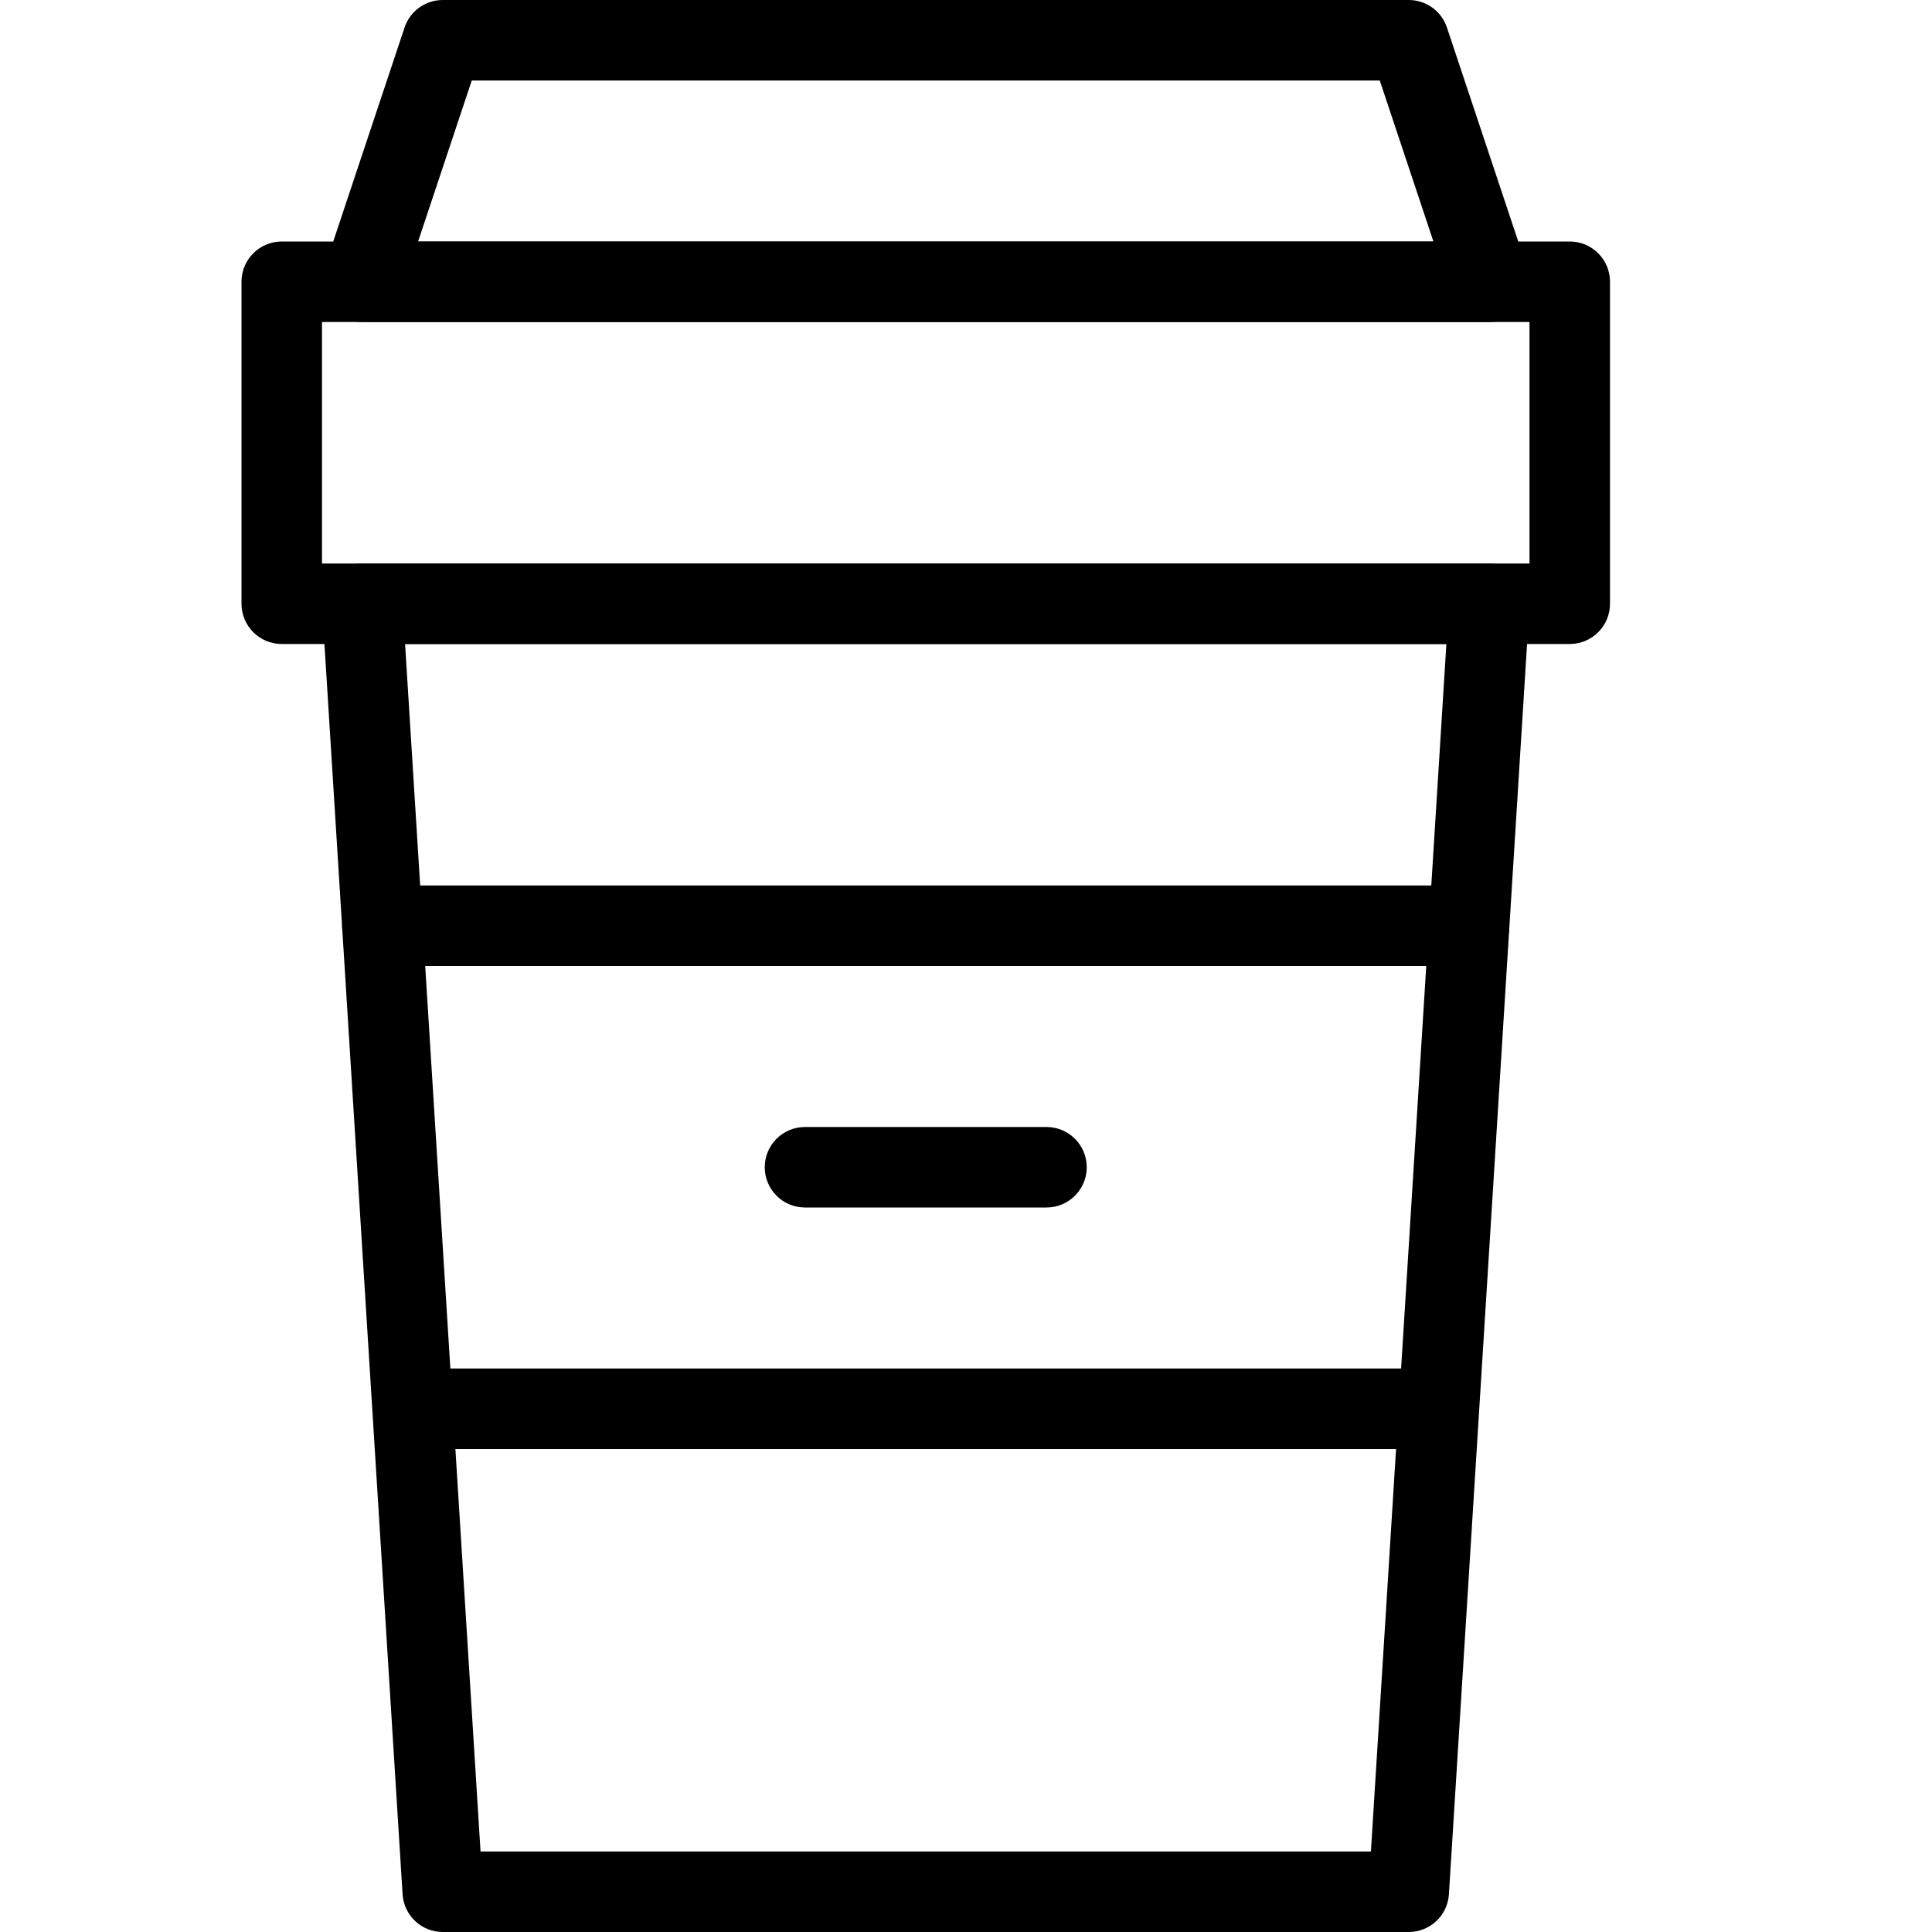
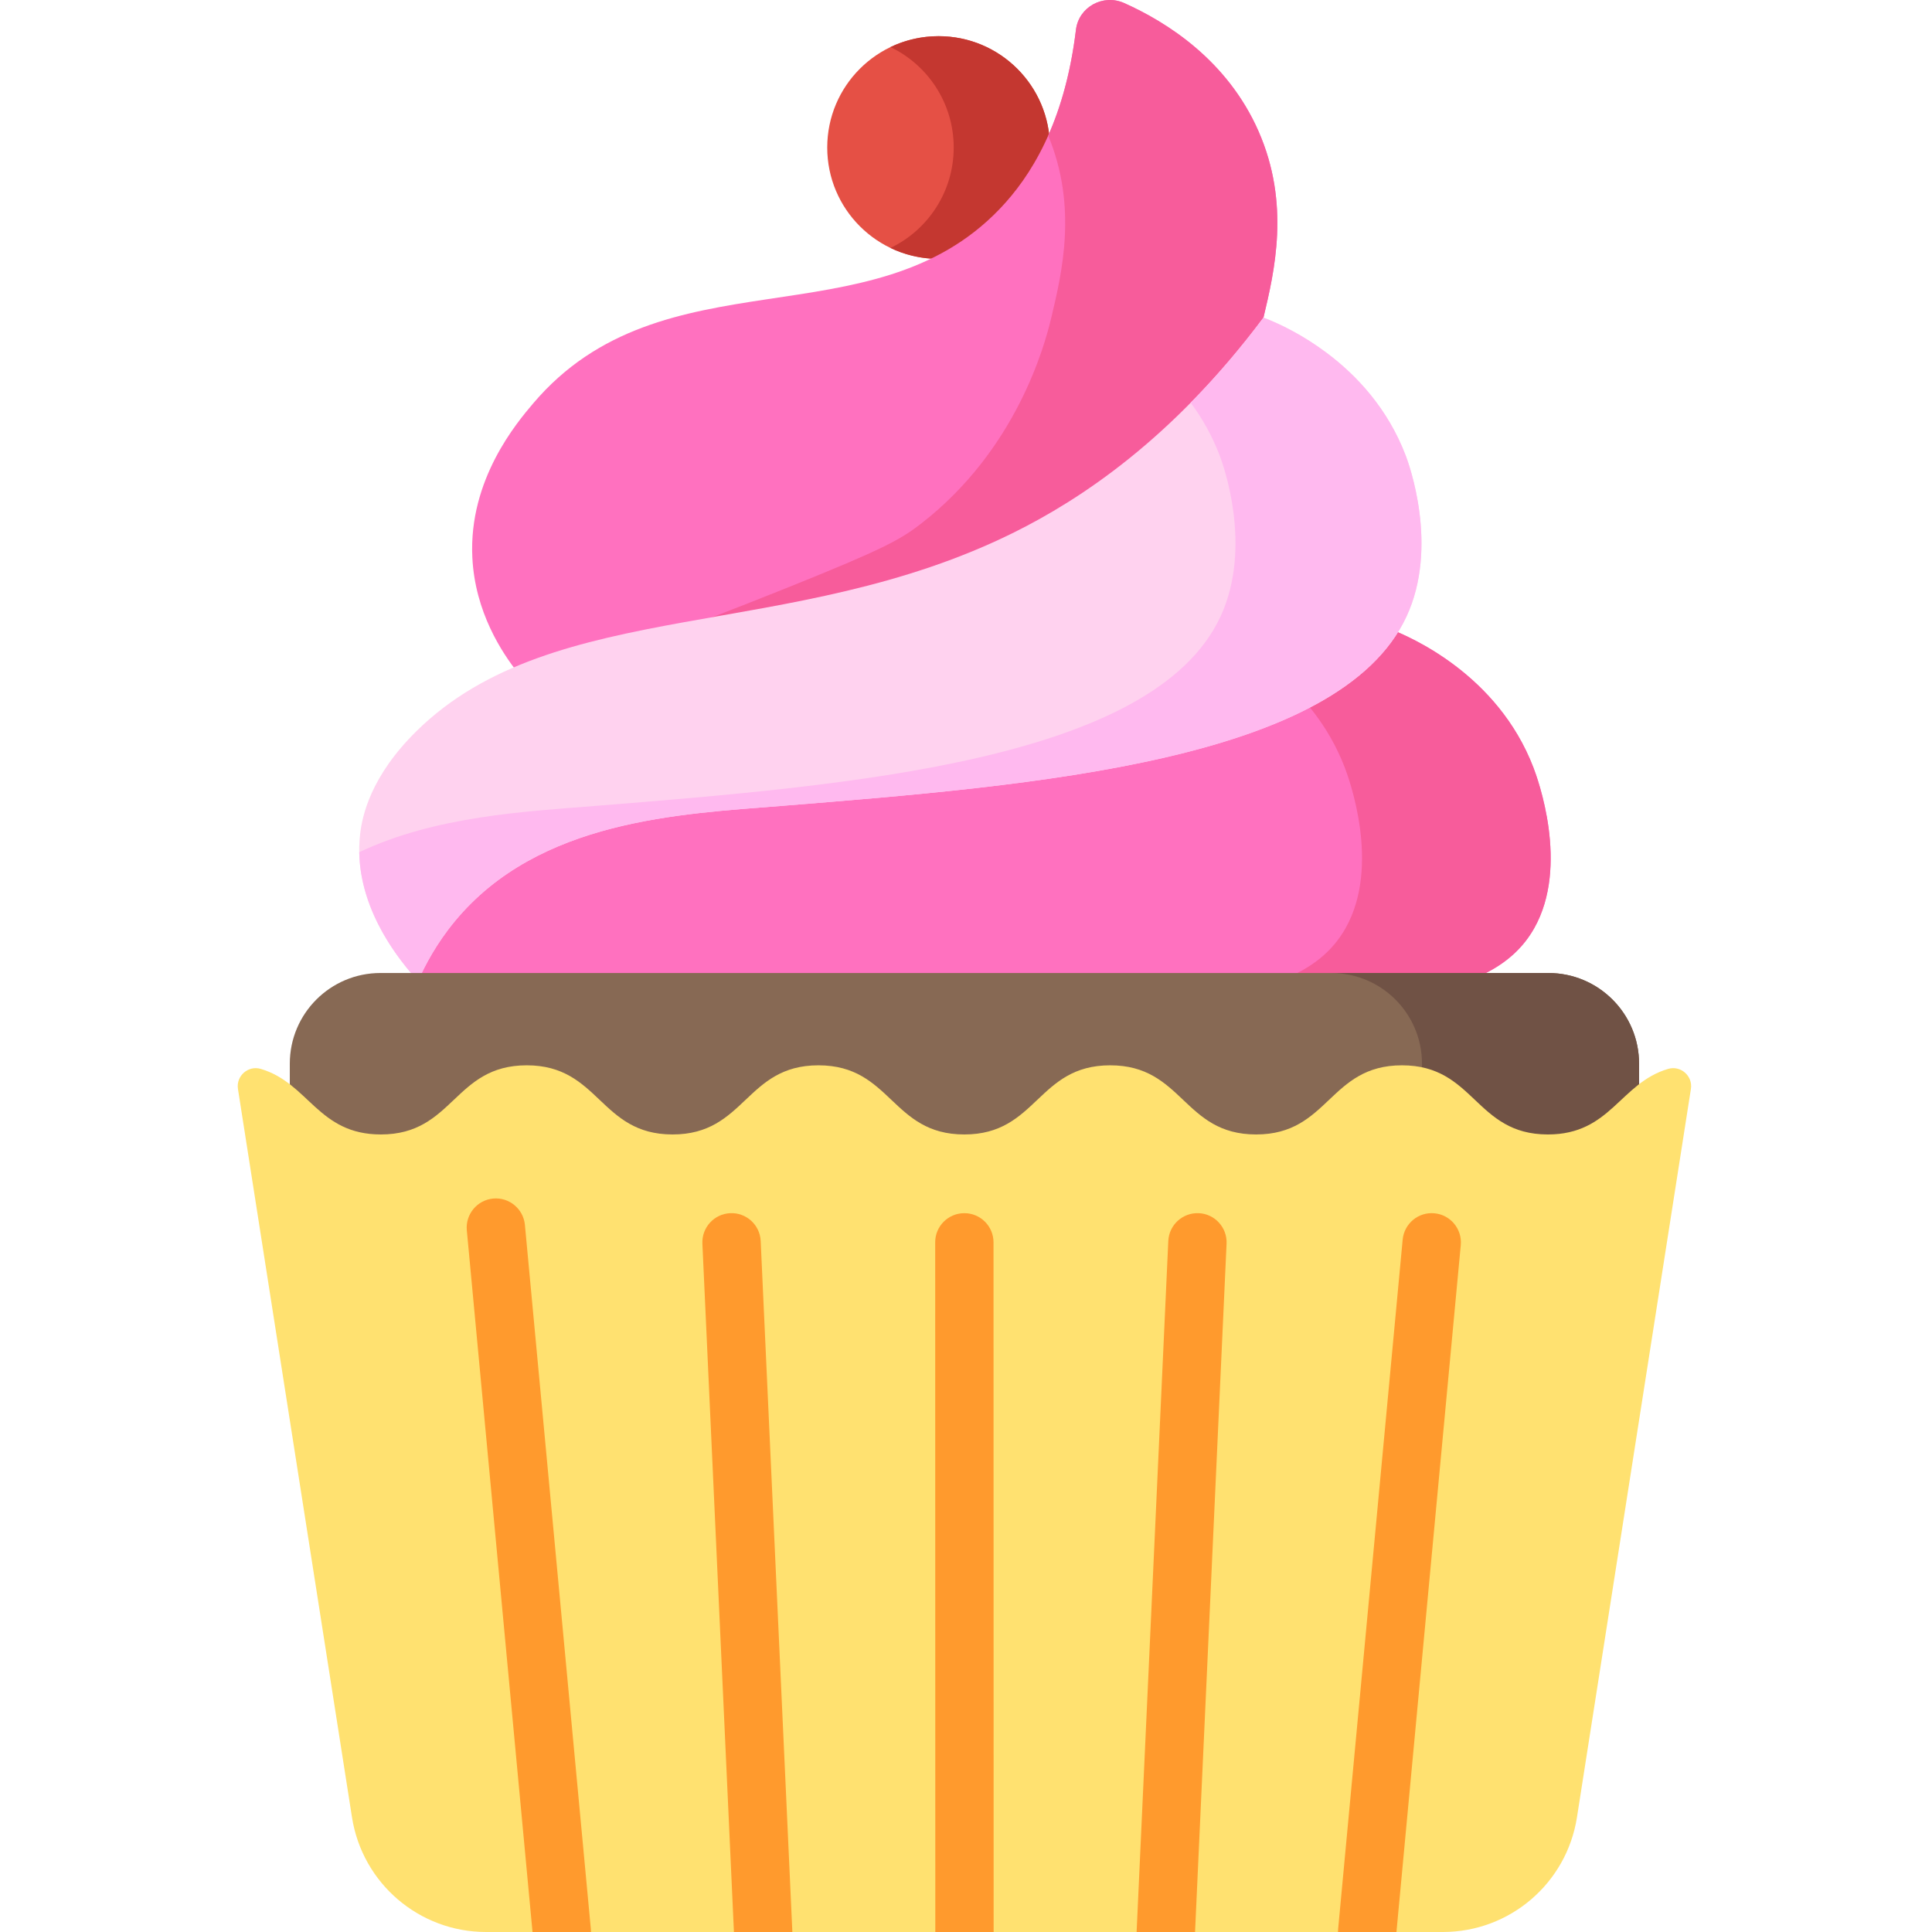
- <svg xmlns="http://www.w3.org/2000/svg" enable-background="new 0 0 48 48" height="48px" version="1.1" viewBox="0 0 48 48" width="48px" xml:space="preserve">
-   <g id="Expanded">
-     <g>
-       <g>
-         <path d="M35,48H11c-0.528,0-0.965-0.41-0.998-0.938l-2-32c-0.017-0.275,0.08-0.546,0.269-0.747S8.724,14,9,14h28     c0.276,0,0.54,0.114,0.729,0.315s0.286,0.472,0.269,0.747l-2,32C35.965,47.59,35.528,48,35,48z M11.939,46h22.121l1.875-30     H10.064L11.939,46z" />
-       </g>
-       <g>
-         <path d="M39,16H7c-0.552,0-1-0.447-1-1V7c0-0.553,0.448-1,1-1h32c0.552,0,1,0.447,1,1v8C40,15.553,39.552,16,39,16z M8,14h30V8H8     V14z" />
-       </g>
-       <g>
-         <path d="M37.02,8C37.014,7.999,37.007,8,37,8H9C8.679,8,8.377,7.846,8.189,7.585S7.95,6.988,8.051,6.684l2-6     C10.188,0.275,10.569,0,11,0h24c0.431,0,0.812,0.275,0.949,0.684l1.94,5.821C37.972,6.651,38.02,6.82,38.02,7     C38.02,7.553,37.572,8,37.02,8z M10.387,6h25.226l-1.333-4H11.721L10.387,6z" />
-       </g>
-       <g>
-         <path d="M36.5,24h-27c-0.552,0-1-0.447-1-1s0.448-1,1-1h27c0.552,0,1,0.447,1,1S37.052,24,36.5,24z" />
-       </g>
-       <g>
-         <rect height="2" width="25.5" x="10.25" y="34" />
-       </g>
-       <g>
-         <path d="M26,30h-6c-0.552,0-1-0.447-1-1s0.448-1,1-1h6c0.552,0,1,0.447,1,1S26.552,30,26,30z" />
-       </g>
-     </g>
+ <svg xmlns="http://www.w3.org/2000/svg" height="512pt" viewBox="-63 0 512 512" width="512pt">
+   <path d="m215.242 39.094c0 16.297-13.211 29.508-29.508 29.508s-29.508-13.211-29.508-29.508 13.211-29.508 29.508-29.508 29.508 13.211 29.508 29.508zm0 0" fill="#e55045" />
+   <path d="m185.734 9.586c-4.566 0-8.891 1.035-12.75 2.887 9.914 4.758 16.758 14.891 16.758 26.621s-6.844 21.859-16.758 26.617c3.859 1.852 8.184 2.891 12.75 2.891 16.297 0 29.508-13.211 29.508-29.508s-13.211-29.508-29.508-29.508zm0 0" fill="#c43730" />
+   <path d="m46 264.957c.273-10.195 10.246-24.59 19.727-36.785 19.16-24.648 56.195-24.371 76.898-25.141 37.91-1.406 91.965-8.938 163.035-36.23 4.914 1.953 28.18 11.793 37.711 36.602 1.035 2.695 9.648 25.965.18 42.637-15.449 27.199-68.52 18.359-165.438 16.699-51.195-.875-101.777.605-132.113 2.219zm0 0" fill="#ff71bf" />
+   <path d="m46.156 263.094c-.086.633-.141 1.258-.156 1.863 18.844-1 45.508-1.953 75.273-2.32-26.332-.344-52.266-.094-75.117.457zm0 0" fill="#f75c9b" />
+   <path d="m343.371 203.402c-9.531-24.809-32.797-34.648-37.711-36.602-10.773 4.137-21.148 7.816-31.145 11.094 7.109 5.77 14.453 14.035 18.863 25.508 1.035 2.699 9.648 25.969.176 42.641-7.02 12.363-21.816 17.277-44.965 18.809 52.91 1.684 83.785.867 94.961-18.809 9.469-16.676.855-39.941-.18-42.641zm0 0" fill="#f75c9b" />
+   <path d="m74.234 178.289c-4.137-5.242-11.371-16.047-12.062-30.613-.98-20.609 11.797-35.668 16.121-40.766 34.363-40.5 89.582-15.902 123.668-51.574 8.055-8.43 17.164-22.566 20.176-47.434.734-6.066 7.199-9.586 12.777-7.094 11.293 5.047 27.348 15.152 35.625 34.012 8.457 19.27 4.191 37.188 1.293 49.355-1.793 7.539-9.281 35.039-34.523 54.609-5.457 4.227-10.027 6.758-35.348 16.926-72.172 28.98-92.52 31.648-112.574 27.172-6.504-1.449-11.719-3.266-15.152-4.594zm0 0" fill="#ff71bf" />
+   <path d="m270.539 34.816c-8.277-18.859-24.332-28.965-35.625-34.008-5.578-2.492-12.043 1.027-12.777 7.09-1.387 11.465-4.074 20.645-7.352 28.039 7.812 18.844 3.664 36.305.824 48.234-1.793 7.539-9.285 35.043-34.527 54.609-5.453 4.23-10.023 6.762-35.344 16.93-30.398 12.203-51.602 19.742-67.461 24.043 3.043 1.039 6.781 2.164 11.109 3.129 20.055 4.477 40.402 1.809 112.574-27.172 25.32-10.168 29.891-12.699 35.348-16.926 25.242-19.57 32.73-47.07 34.523-54.613 2.898-12.164 7.164-30.082-1.293-49.355zm0 0" fill="#f75c9b" />
+   <path d="m47.793 259.965c-5.047-5.504-17.488-20.582-15.352-38.961.547-4.699 2.699-15.211 14.961-27.277 36.523-35.945 99.449-23.359 158.375-52.656 17.297-8.598 41.93-24.621 66.055-56.895 4.375 1.668 10.43 4.59 16.84 9.406 7.688 5.773 16.047 14.516 20.871 27.191.77 2.027 8.848 24.027.18 42.641-17.828 38.266-98.297 44.742-165.66 50.16-26.715 2.148-64.203 3.629-86.473 30.496-4.949 5.973-7.977 11.793-9.797 15.895zm0 0" fill="#ffd2ef" />
+   <path d="m309.543 120.773c-4.824-12.68-13.184-21.418-20.871-27.191-6.41-4.816-12.465-7.738-16.84-9.41-6.445 8.625-12.926 16.074-19.293 22.547 2.992 4.031 5.672 8.688 7.715 14.055.77 2.027 8.848 24.023.18 42.641-17.828 38.266-98.297 44.738-165.66 50.16-18.562 1.492-42.32 2.672-62.566 12.258.262 16.164 10.988 29.121 15.586 34.133 1.816-4.102 4.844-9.922 9.797-15.895 22.27-26.871 59.758-28.348 86.469-30.496 67.367-5.422 147.836-11.895 165.66-50.16 8.676-18.613.598-40.613-.176-42.641zm0 0" fill="#ffb9ef" />
+   <path d="m371.371 329.23h-357.57v-47.352c0-13.266 10.754-24.023 24.023-24.023h309.52c13.27 0 24.027 10.758 24.027 24.023zm0 0" fill="#876954" />
+   <path d="m347.344 257.855h-57.527c13.27 0 24.023 10.758 24.023 24.023v47.352h57.531v-47.352c0-13.266-10.758-24.023-24.027-24.023zm0 0" fill="#705245" />
+   <path d="m385.109 288.578-30.195 193.008c-2.73 17.512-17.809 30.414-35.535 30.414h-253.57c-17.715 0-32.793-12.902-35.531-30.414l-30.219-193.008c-.535-3.441 2.711-6.297 6.051-5.309 12.715 3.773 15.168 17.375 31.824 17.375 19.324 0 19.324-18.324 38.656-18.324 19.324 0 19.324 18.324 38.648 18.324 19.336 0 19.336-18.324 38.66-18.324 19.332 0 19.332 18.324 38.656 18.324 19.332 0 19.332-18.324 38.656-18.324 19.336 0 19.336 18.324 38.668 18.324 19.324 0 19.324-18.324 38.66-18.324 19.332 0 19.332 18.324 38.668 18.324 16.652 0 19.117-13.602 31.855-17.375 3.336-.988 6.586 1.867 6.047 5.309zm0 0" fill="#ffe170" />
+   <g fill="#ff9a2d">
+     <path d="m200.324 512h-15.457l-.031-182.766c-.012-4.277 3.453-7.73 7.719-7.73h.008c4.27 0 7.719 3.453 7.73 7.719zm0 0" />
+     <path d="m146.98 512h-15.48l-8.359-182.414c-.195-4.27 3.105-7.887 7.371-8.082 4.266-.195 7.883 3.102 8.078 7.371l8.379 182.773c0 .113.012.238.012.352zm0 0" />
+     <path d="m93.617 512h-15.492l-17.414-185.949c-.395-4.246 2.73-8.02 6.977-8.422 4.234-.402 8.016 2.73 8.418 6.977l17.48 186.672c.02.238.031.484.031.723zm0 0" />
+     <path d="m262.055 329.586-8.355 182.414h-15.48c0-.125 0-.227.008-.352l8.383-182.773c.195-4.27 3.82-7.555 8.078-7.371 4.258.195 7.555 3.812 7.367 8.082zm0 0" />
+     <path d="m324.121 329.945-17.047 182.055h-15.492c0-.238.012-.484.031-.719l17.109-182.77c.402-4.254 4.164-7.379 8.418-6.977 4.246.391 7.371 4.164 6.98 8.41zm0 0" />
  </g>
</svg>
